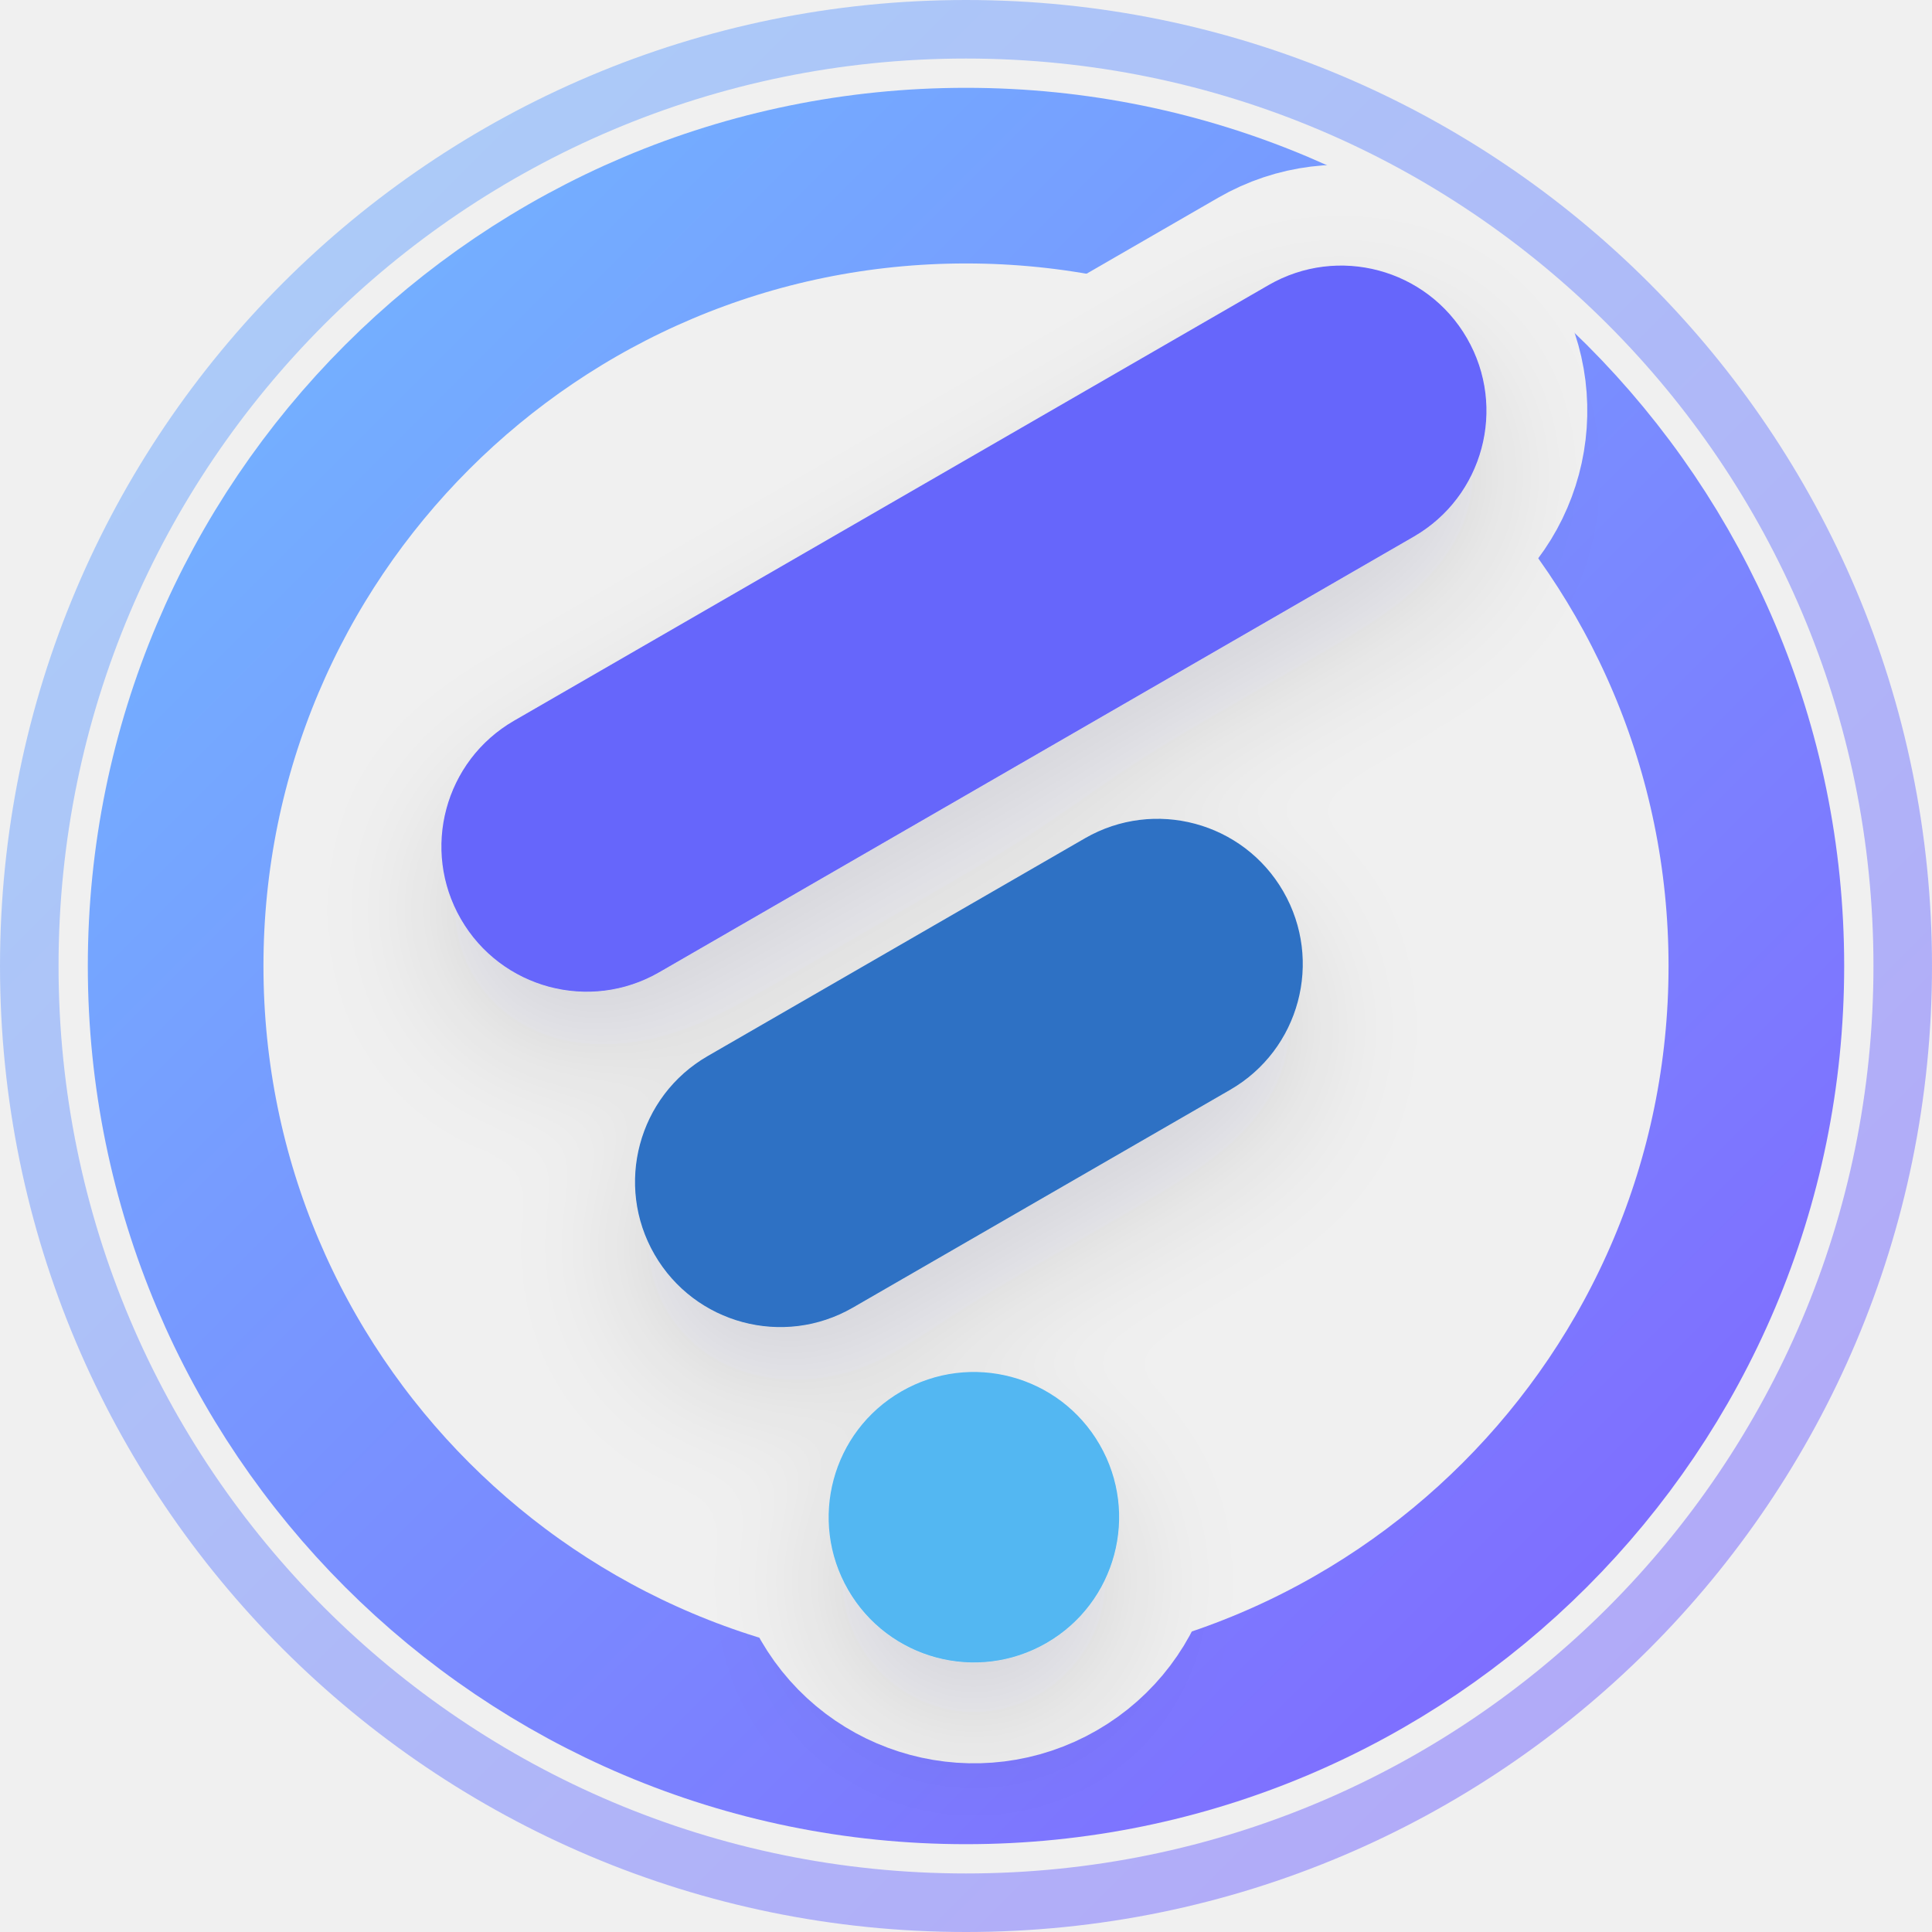
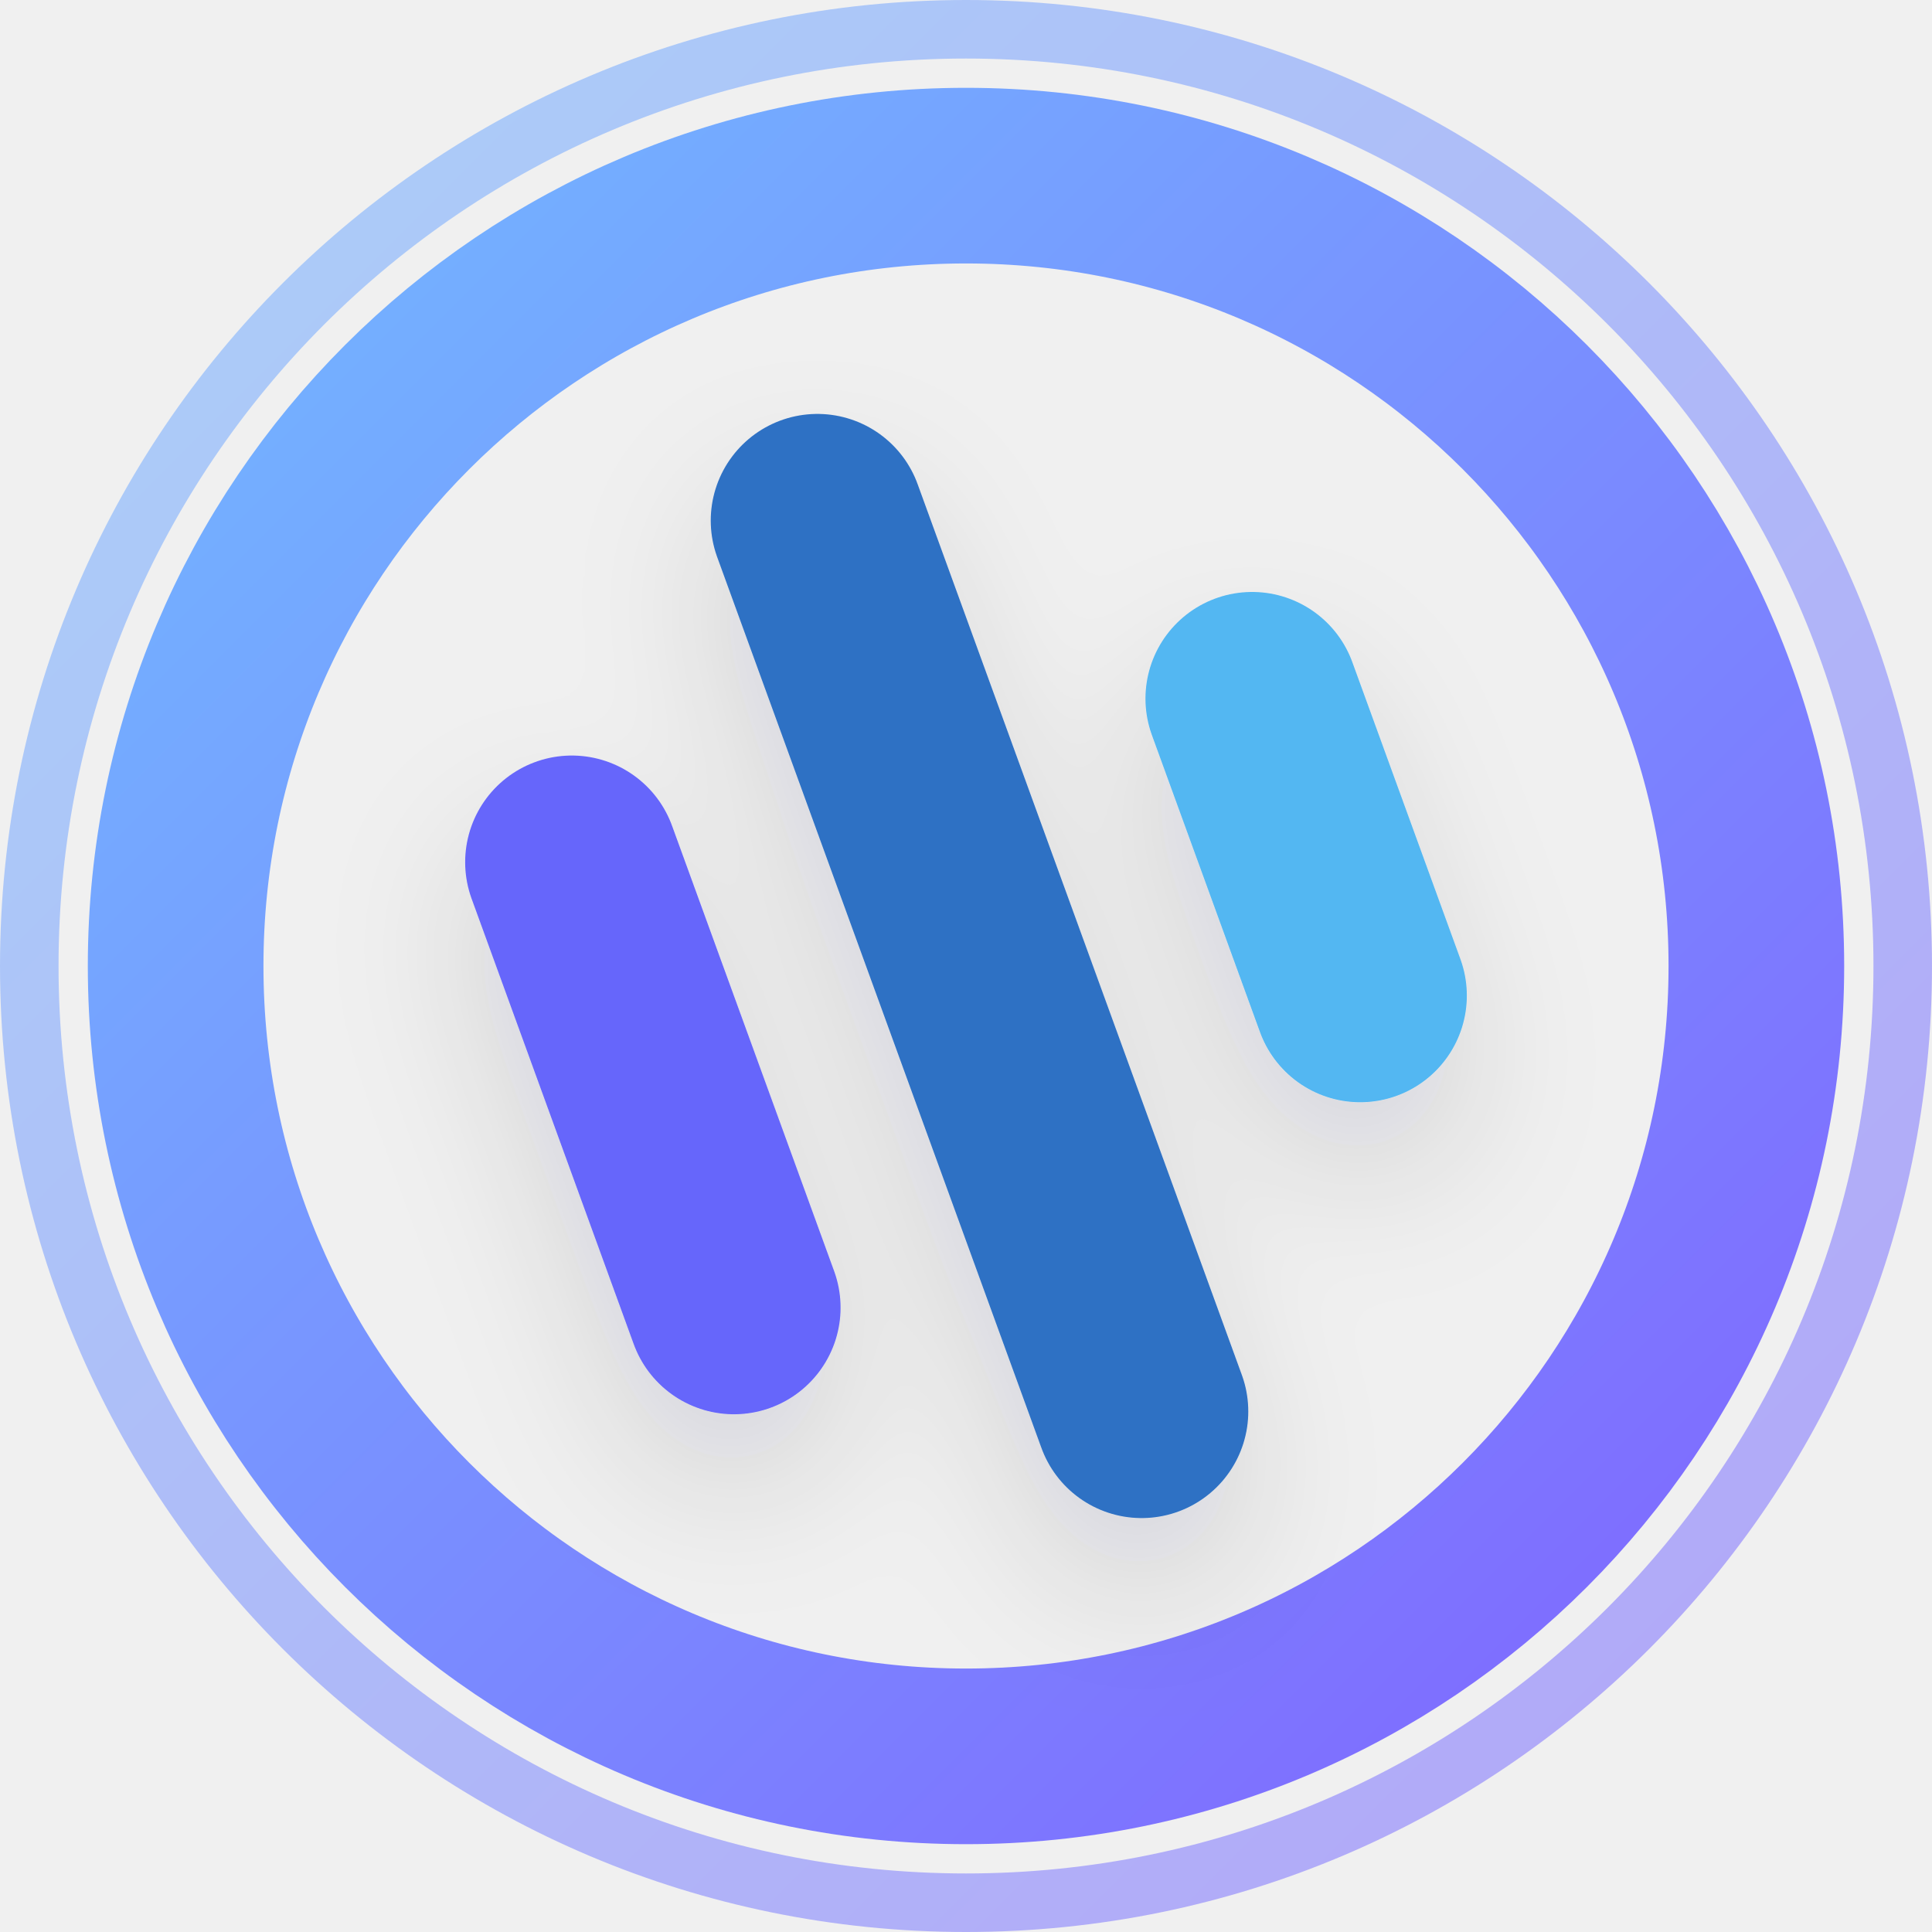
<svg xmlns="http://www.w3.org/2000/svg" width="108" height="108" viewBox="54 54 132 132">
  <defs>
    <filter id="glow-shadow" x="-50%" y="-50%" width="200%" height="200%">
      <feDropShadow dx="0" dy="5" stdDeviation="5" flood-color="#0F172A" flood-opacity="0.12" />
    </filter>
-     <path id="shape-top" d="M60.65,89.6L154.18,35.6A18,18 107.59,0 1,178.77 42.19L178.77,42.19A18,18 107.59,0 1,172.18 66.78L78.65,120.78A18,18 106.67,0 1,54.06 114.19L54.06,114.19A18,18 106.67,0 1,60.65 89.6z" />
-     <path id="shape-mid" d="M84.65,131.17L131.42,104.17A18,18 107.83,0 1,156 110.76L156,110.76A18,18 107.83,0 1,149.42 135.35L102.65,162.35A18,18 106.67,0 1,78.06 155.76L78.06,155.76A18,18 106.67,0 1,84.65 131.17z" />
-     <path id="shape-bot" d="M108.65,172.74L108.65,172.74A18,18 116.03,0 1,133.24 179.33L133.24,179.33A18,18 116.03,0 1,126.65 203.92L126.65,203.92A18,18 116.03,0 1,102.06 197.33L102.06,197.33A18,18 116.03,0 1,108.65 172.74z" />
-     <mask id="cutout-mask">
-       <rect x="0" y="0" width="240" height="240" fill="white" />
-       <g transform="translate(15.77, 15.77) scale(0.86856, 0.86856)">
-         <g transform="translate(45.96154, 43.84615) scale(0.6346154, 0.6346154)">
-           <use href="#shape-top" fill="black" stroke="black" stroke-width="25" />
-           <use href="#shape-mid" fill="black" stroke="black" stroke-width="25" />
-           <use href="#shape-bot" fill="black" stroke="black" stroke-width="25" />
-         </g>
-       </g>
-     </mask>
+     <path id="mark-left" d="M152.79,229.72L193.83,342.48" />
+     <path id="mark-mid" d="M214.96,143.24L297.04,368.76" />
+     <path id="mark-right" d="M325.01,188.31L352.37,263.49" />
    <linearGradient id="ring-grad" x1="0%" y1="0%" x2="100%" y2="100%">
      <stop offset="0%" stop-color="#72B7FF" />
      <stop offset="100%" stop-color="#8066FF" />
    </linearGradient>
  </defs>
  <circle cx="120" cy="120" r="64" fill="none" stroke="url(#ring-grad)" stroke-width="4" opacity="0.55" />
-   <circle cx="120" cy="120" r="54" fill="none" stroke="url(#ring-grad)" stroke-width="12" mask="url(#cutout-mask)" opacity="1" />
-   <g transform="translate(15.77, 15.77) scale(0.86856, 0.86856)" filter="url(#glow-shadow)">
-     <g transform="translate(45.96154, 43.84615) scale(0.6346154, 0.6346154)">
-       <use href="#shape-top" fill="#6666FB" />
-       <use href="#shape-mid" fill="#2F71C4" />
-       <use href="#shape-bot" fill="#53B7F2" />
+   <circle cx="120" cy="120" r="54" fill="none" stroke="url(#ring-grad)" stroke-width="12" opacity="1" />
+   <g filter="url(#glow-shadow)">
+     <g transform="translate(51.8312, 50.9082) scale(0.26989)" fill="none" stroke-width="54" stroke-linecap="round">
+       <use href="#mark-left" stroke="#6666FB" />
+       <use href="#mark-mid" stroke="#2F71C4" />
+       <use href="#mark-right" stroke="#53B7F2" />
    </g>
  </g>
</svg>
